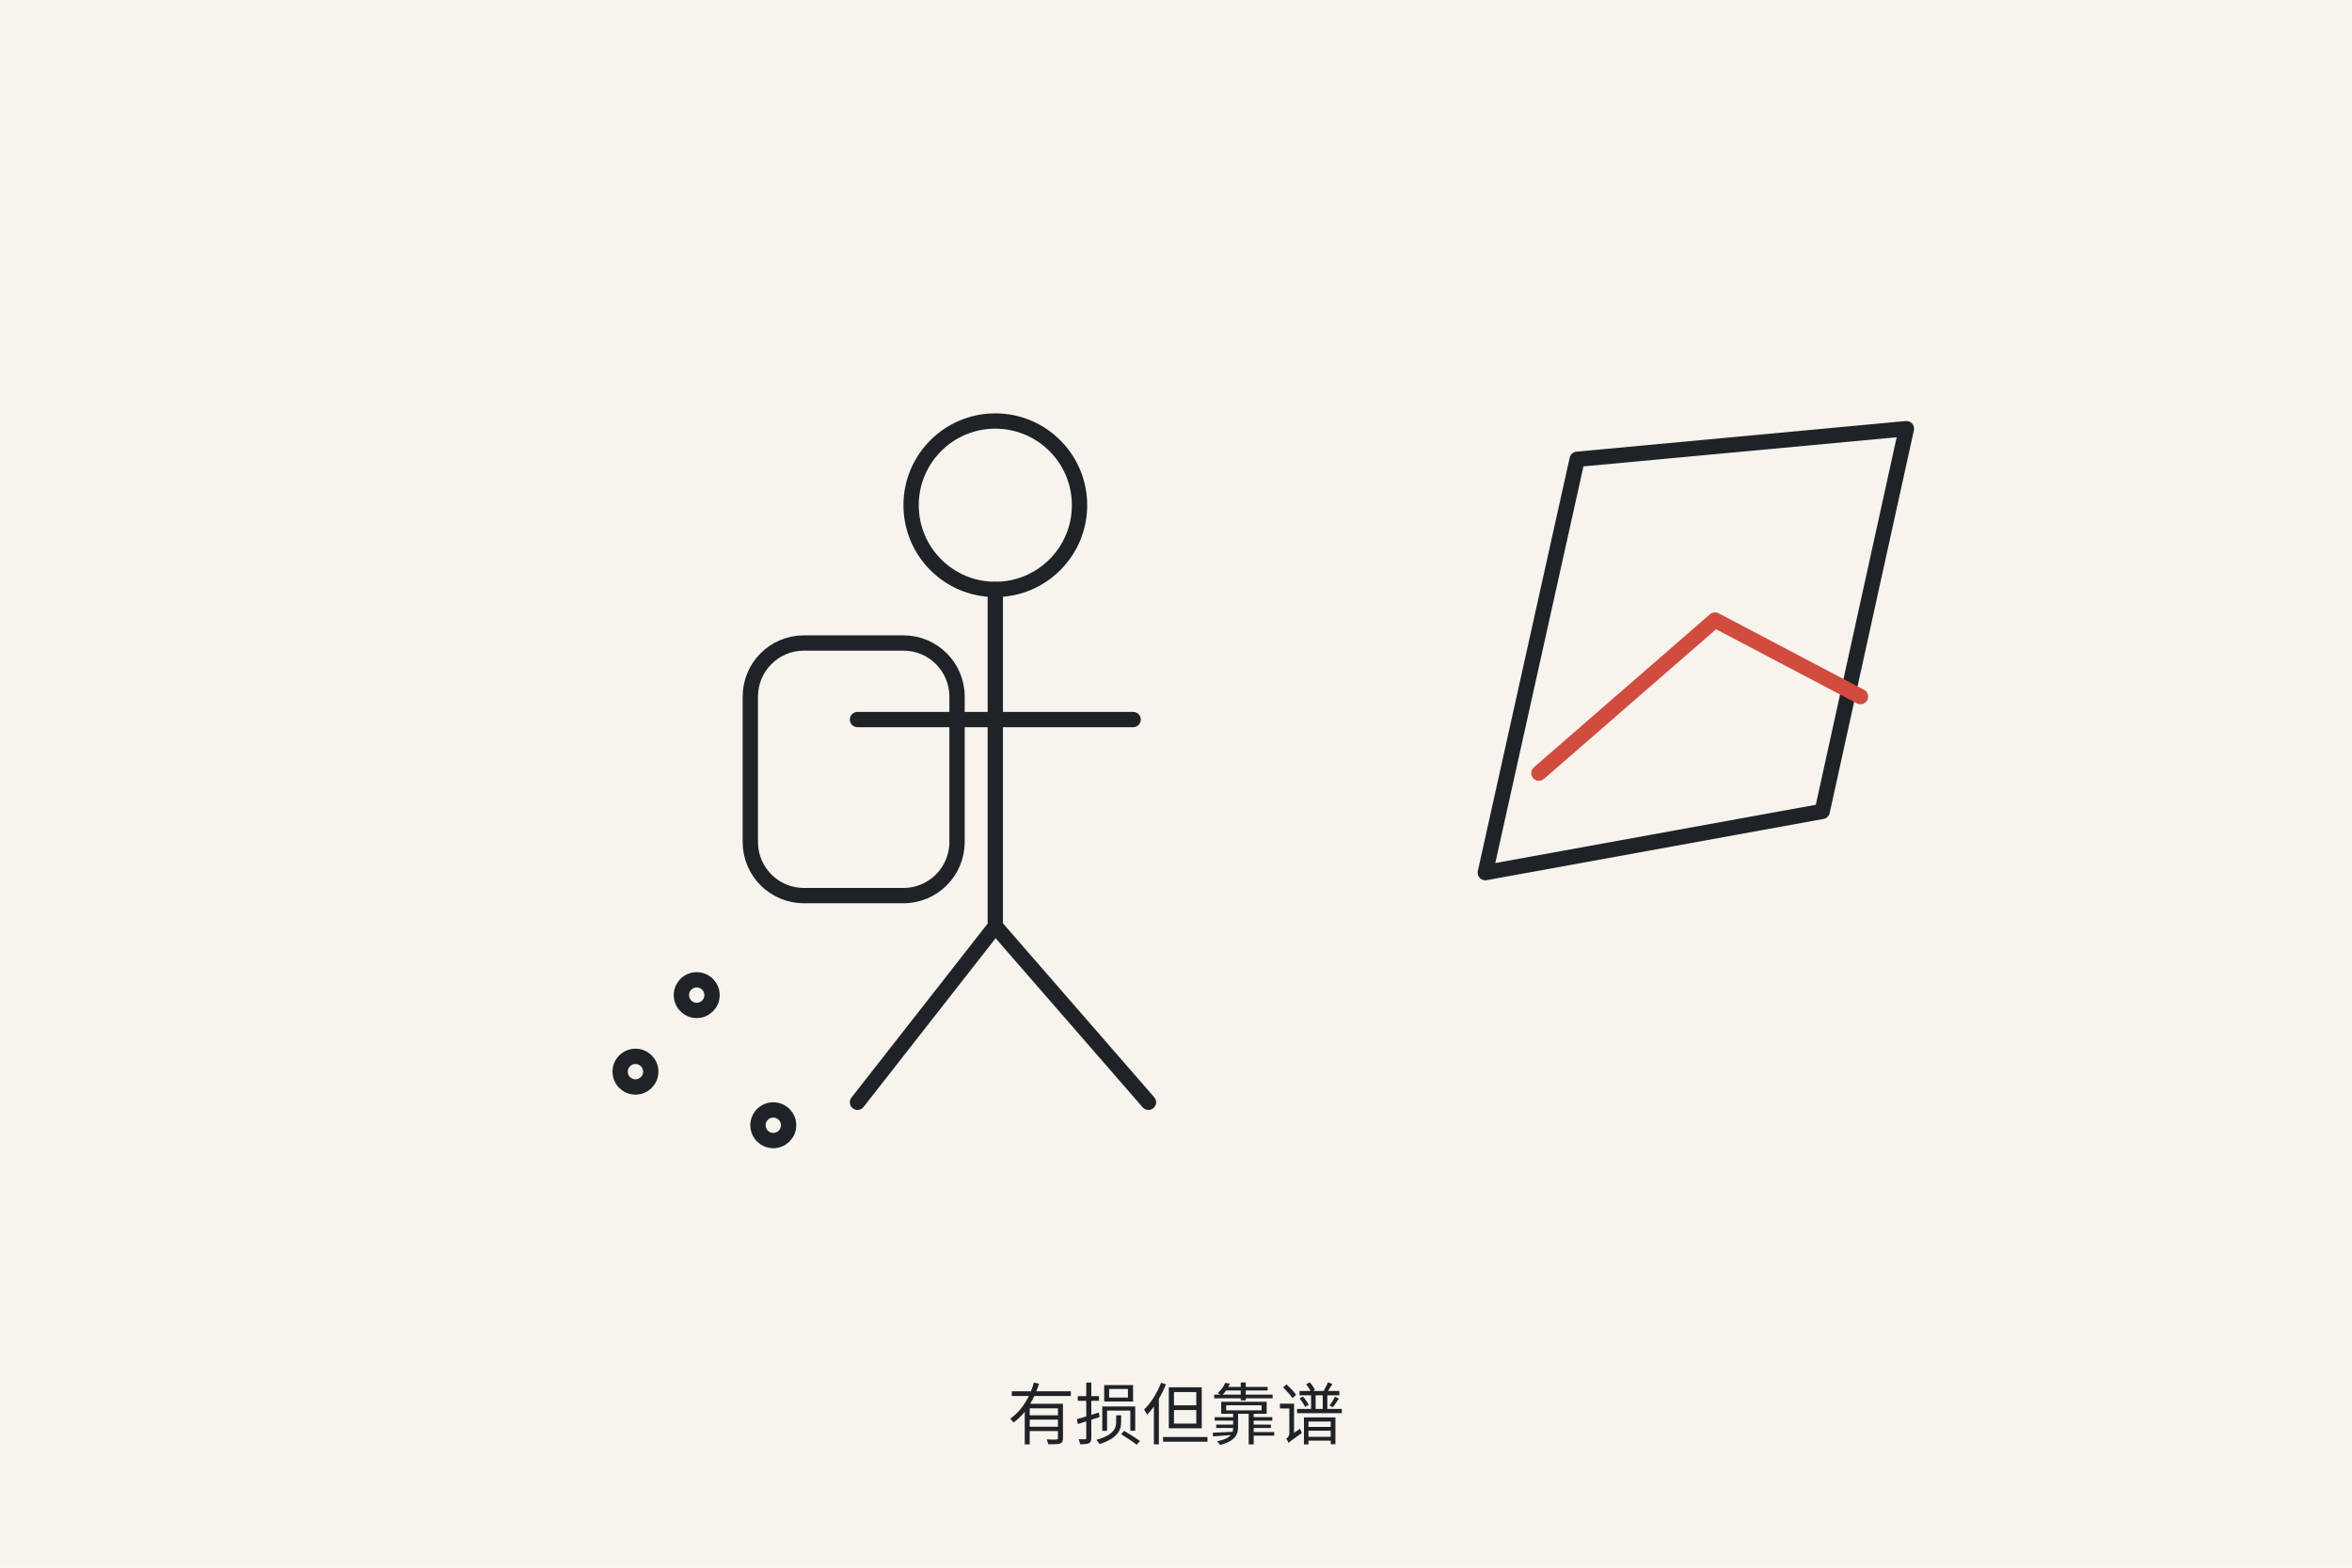
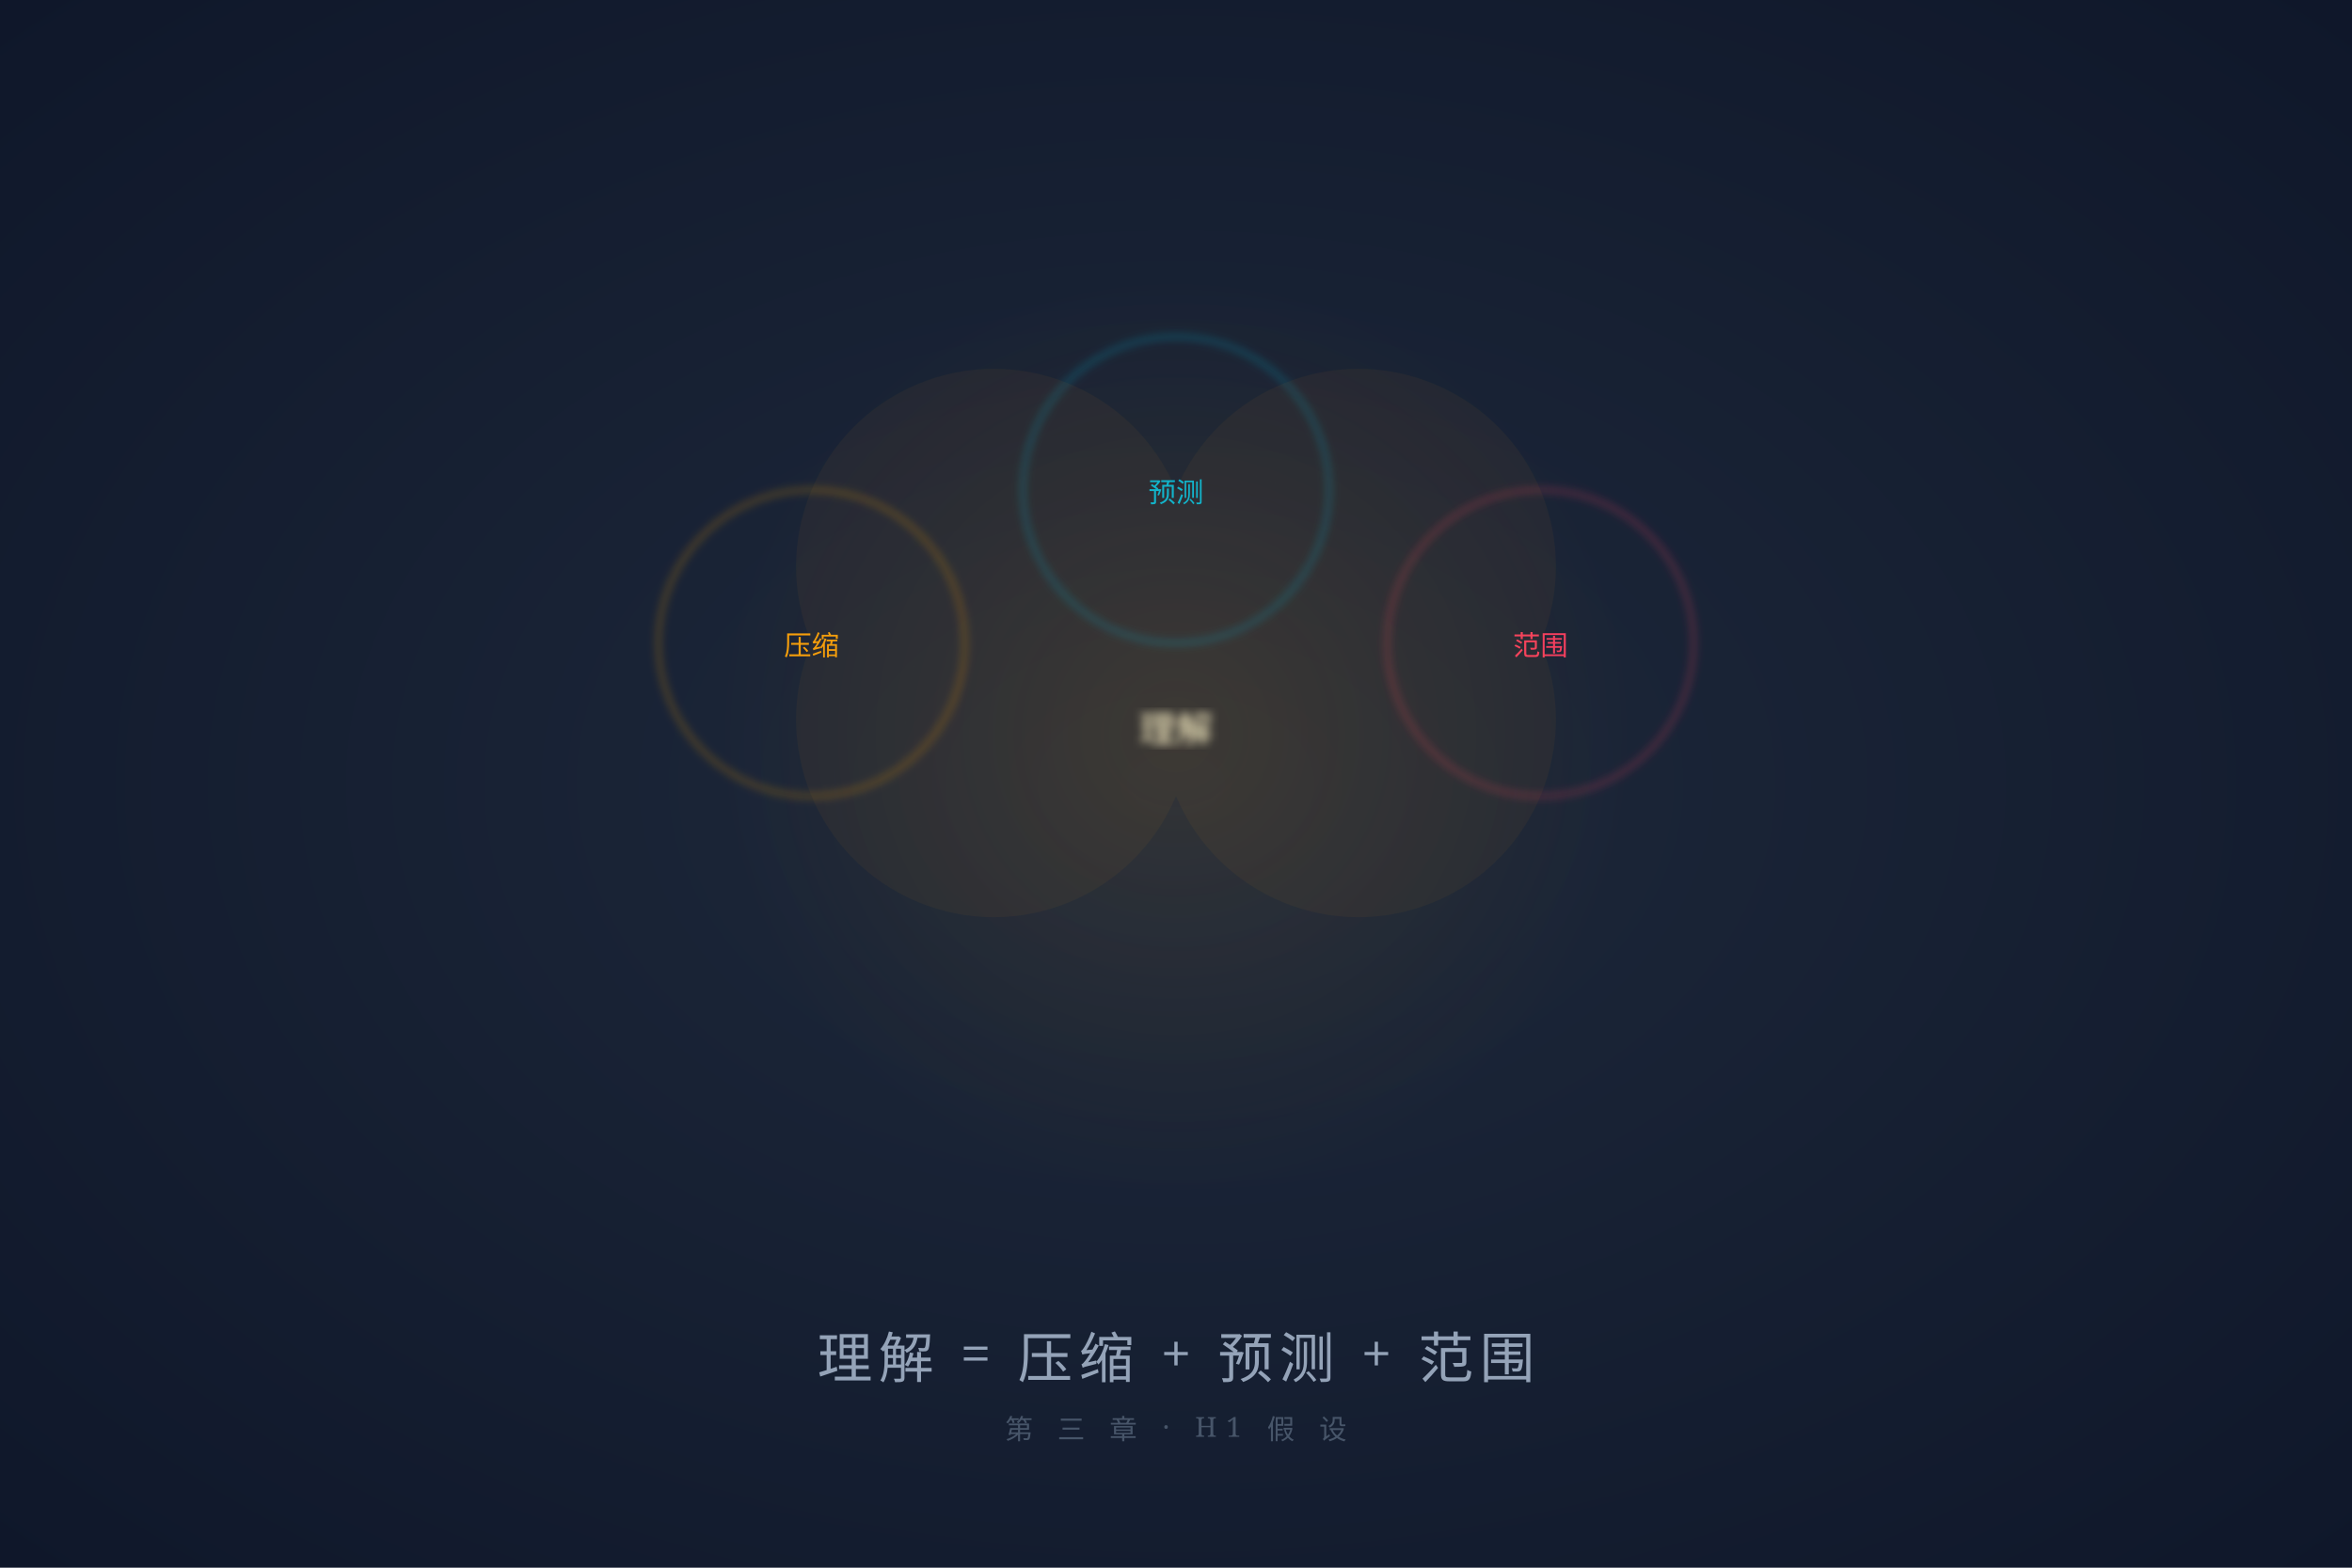
- <svg xmlns="http://www.w3.org/2000/svg" width="1536" height="1024" viewBox="0 0 1536 1024" role="img" aria-label="有损但靠谱">
-   <rect width="1536" height="1024" fill="#f7f3ed" />
-   <g fill="none" stroke="#1f2328" stroke-width="10" stroke-linecap="round" stroke-linejoin="round">
-     <circle cx="650" cy="330" r="55" />
-     <path d="M650 385v220M560 470h180M650 605l-90 115M650 605l100 115" />
-     <rect x="490" y="420" width="135" height="165" rx="35" />
-     <path d="M1030 300l-60 270 220-40 55-250z" />
-     <path d="M1005 505 L1120 405 L1215 455" stroke="#d14b3f" />
-     <circle cx="455" cy="650" r="10" />
-     <circle cx="415" cy="700" r="10" />
-     <circle cx="505" cy="735" r="10" />
-   </g>
-   <text x="768" y="940" text-anchor="middle" font-family="Arial, 'Microsoft YaHei', sans-serif" font-size="44" fill="#1f2328">有损但靠谱</text>
+ <svg xmlns="http://www.w3.org/2000/svg" width="1536" height="1024" viewBox="0 0 1536 1024" role="img" aria-label="假设的三个条件">
+   <defs>
+     <radialGradient id="bg" cx="50%" cy="50%" r="70%">
+       <stop offset="0%" stop-color="#1e293b" />
+       <stop offset="100%" stop-color="#0f172a" />
+     </radialGradient>
+     <radialGradient id="centerGlow" cx="50%" cy="50%" r="50%">
+       <stop offset="0%" stop-color="#f59e0b" stop-opacity="0.1" />
+       <stop offset="100%" stop-color="#f59e0b" stop-opacity="0" />
+     </radialGradient>
+     <filter id="glow">
+       <feGaussianBlur stdDeviation="3" />
+     </filter>
+   </defs>
+   <rect width="1536" height="1024" fill="url(#bg)" />
+   <circle cx="768" cy="480" r="300" fill="url(#centerGlow)" />
+   <circle cx="530" cy="420" r="100" fill="none" stroke="#f59e0b" stroke-width="1.5" opacity="0.6" filter="url(#glow)" />
+   <text x="530" y="428" text-anchor="middle" font-family="'Noto Serif SC', 'Songti SC', serif" font-size="18" fill="#f59e0b">压缩</text>
+   <circle cx="768" cy="320" r="100" fill="none" stroke="#06b6d4" stroke-width="1.5" opacity="0.6" filter="url(#glow)" />
+   <text x="768" y="328" text-anchor="middle" font-family="'Noto Serif SC', 'Songti SC', serif" font-size="18" fill="#06b6d4">预测</text>
+   <circle cx="1006" cy="420" r="100" fill="none" stroke="#f43f5e" stroke-width="1.5" opacity="0.6" filter="url(#glow)" />
+   <text x="1006" y="428" text-anchor="middle" font-family="'Noto Serif SC', 'Songti SC', serif" font-size="18" fill="#f43f5e">范围</text>
+   <path d="M530 420 A 100 100 0 0 1 768 320 A 100 100 0 0 1 1006 420 A 100 100 0 0 1 768 520 A 100 100 0 0 1 530 420 Z" fill="#f59e0b" opacity="0.05" />
+   <text x="768" y="485" text-anchor="middle" font-family="'Noto Serif SC', 'Songti SC', serif" font-size="24" fill="#fef3c7" filter="url(#glow)">理解</text>
+   <text x="768" y="900" text-anchor="middle" font-family="'Noto Serif SC', 'Songti SC', serif" font-size="36" fill="#94a3b8" letter-spacing="4">理解 = 压缩 + 预测 + 范围</text>
+   <text x="768" y="940" text-anchor="middle" font-family="'Noto Serif SC', 'Songti SC', serif" font-size="18" fill="#475569" letter-spacing="6">第 三 章 · H1 假 设</text>
</svg>
